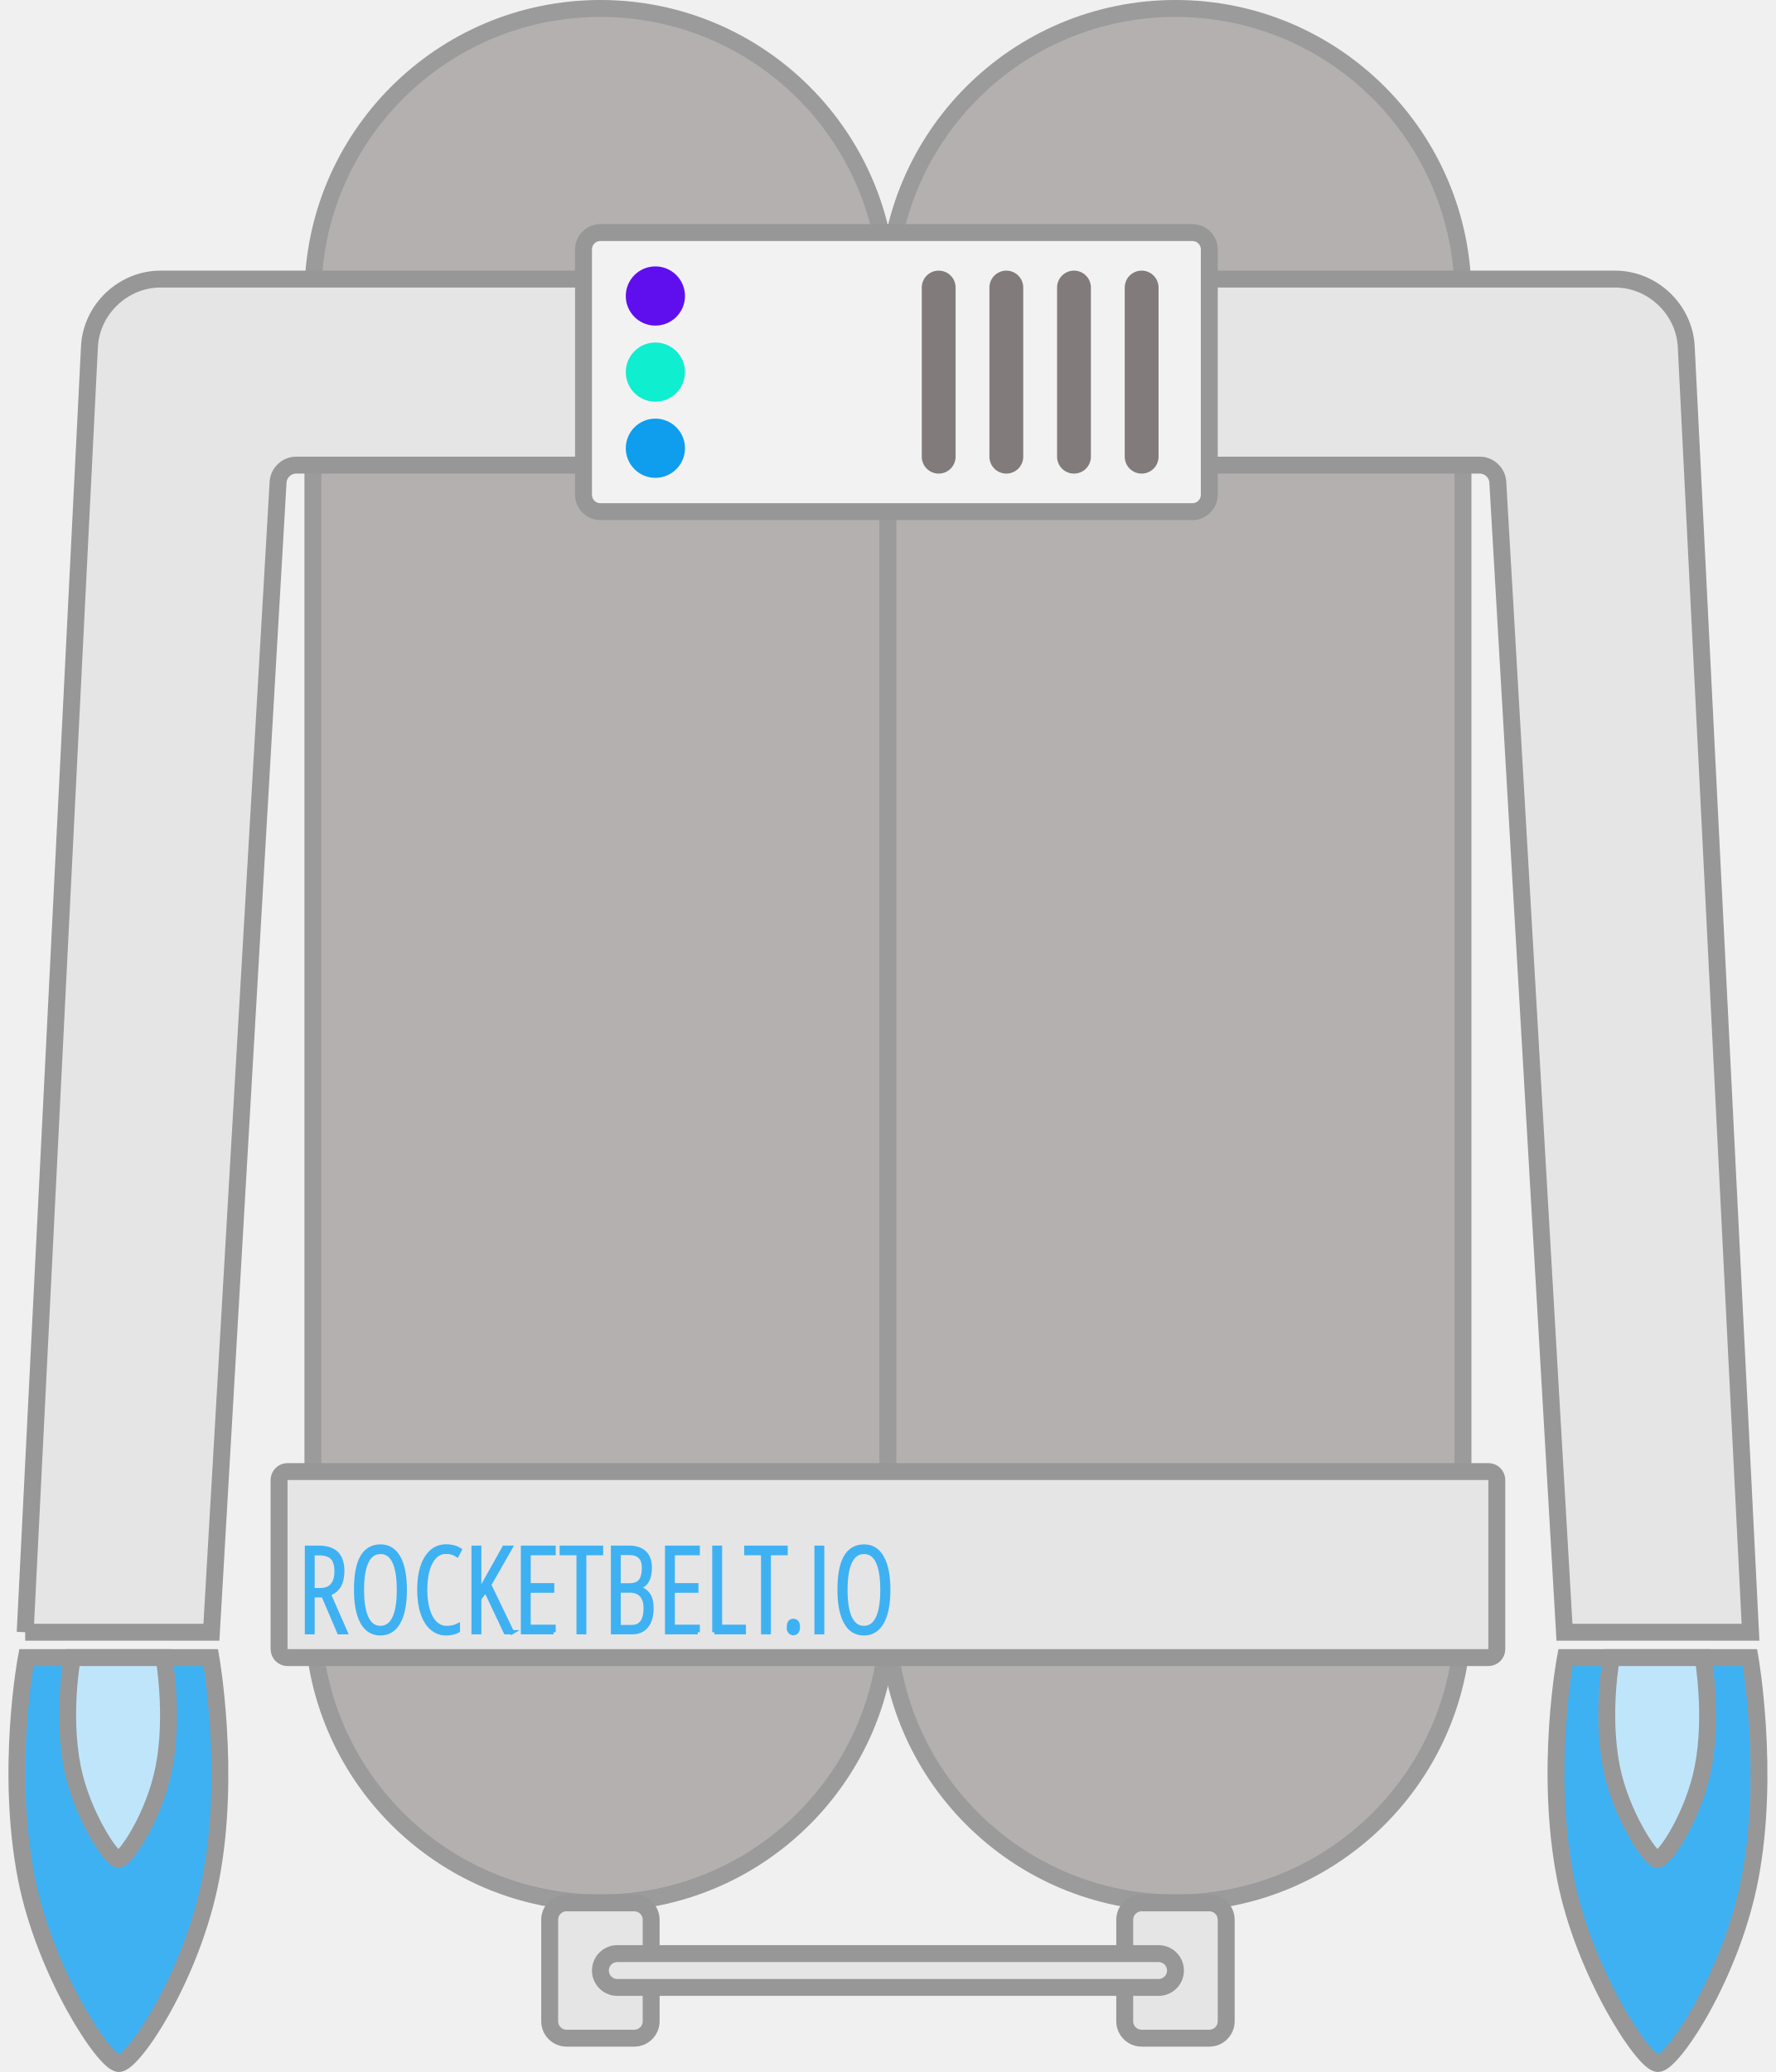
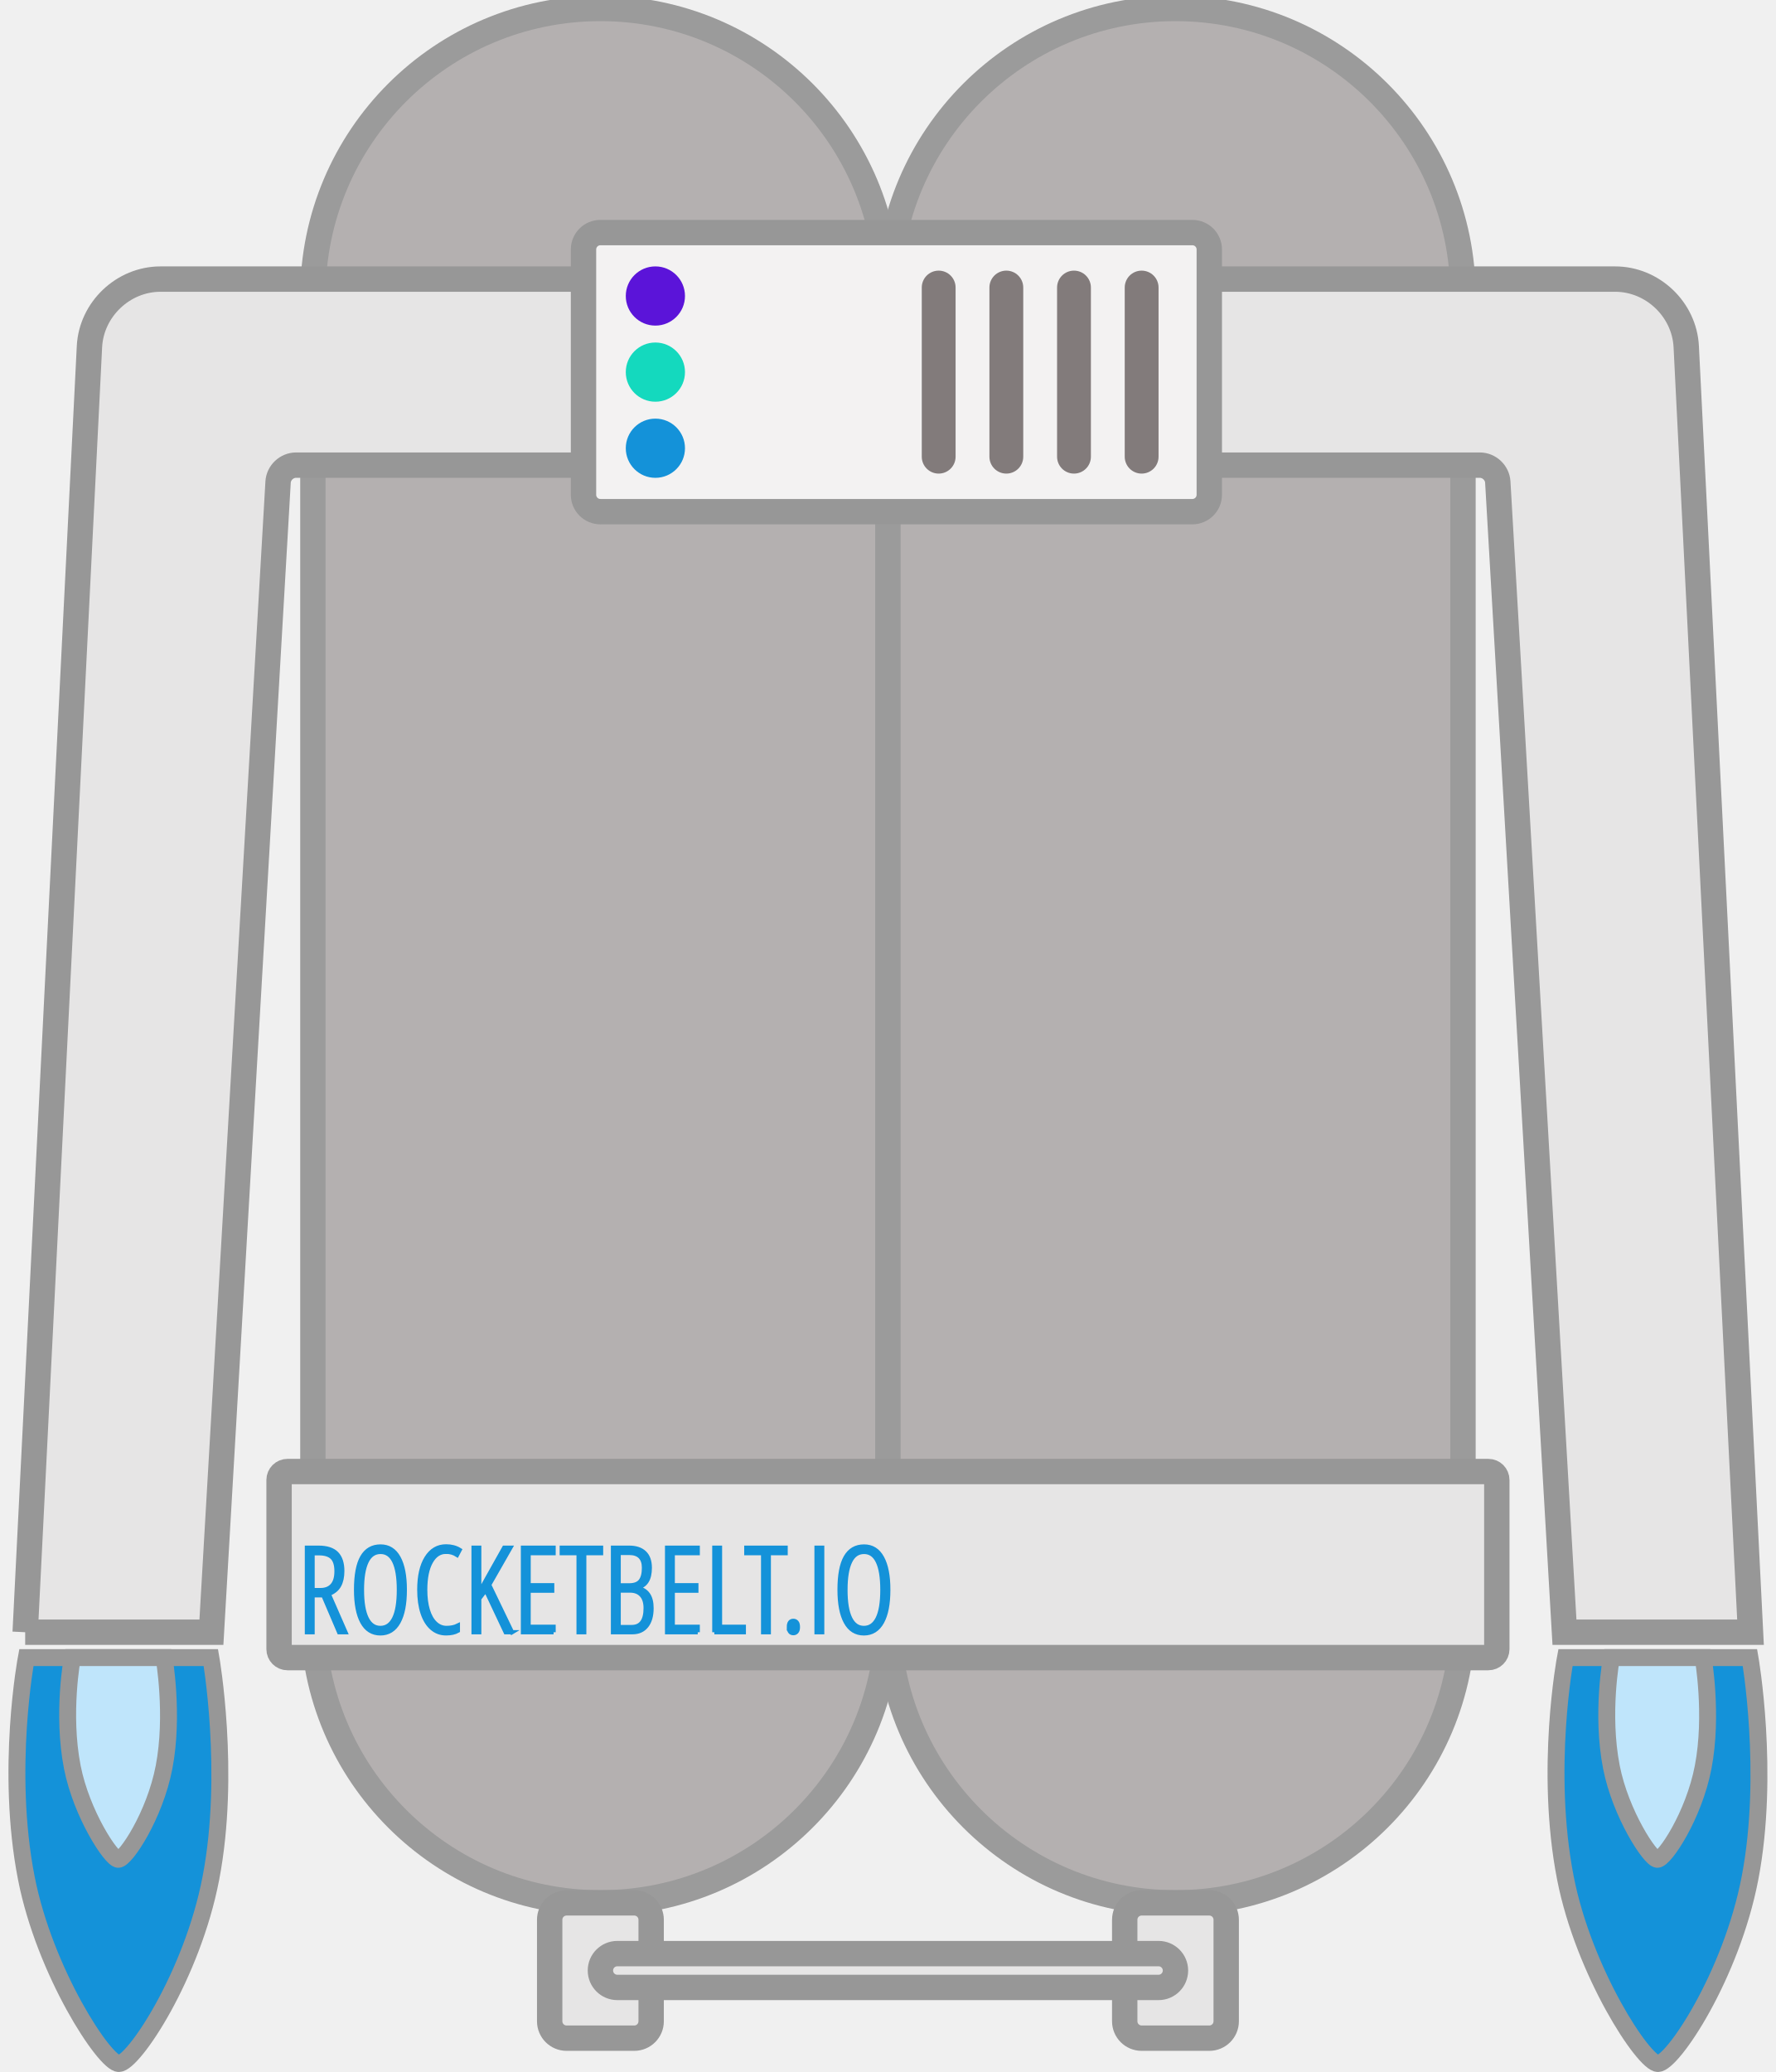
<svg xmlns="http://www.w3.org/2000/svg" xmlns:xlink="http://www.w3.org/1999/xlink" viewBox="42 83 210 245">
  <defs>
    <rect id="path-1" x="24" width="4" height="24" rx="2" />
    <mask id="mask-2" x="0" y="0" width="4" height="24" fill="#fff">
      <use xlink:href="#path-1" />
    </mask>
    <rect id="path-3" x="16" width="4" height="24" rx="2" />
    <mask id="mask-4" x="0" y="0" width="4" height="24" fill="#fff">
      <use xlink:href="#path-3" />
    </mask>
    <rect id="path-5" x="8" width="4" height="24" rx="2" />
    <mask id="mask-6" x="0" y="0" width="4" height="24" fill="#fff">
      <use xlink:href="#path-5" />
    </mask>
    <rect id="path-7" width="4" height="24" rx="2" />
    <mask id="mask-8" x="0" y="0" width="4" height="24" fill="#fff">
      <use xlink:href="#path-7" />
    </mask>
  </defs>
  <g id="Group-6" fill="none" fill-rule="evenodd">
    <g id="Group-5">
-       <g id="Tanks" transform="translate(79 84)" stroke="#9B9B9B" stroke-width="2" fill="#B4B0B0">
+       <g id="Tanks" transform="translate(79 84)" stroke="#9B9B9B" stroke-width="3" fill="#B4B0B0">
        <rect id="Rectangle" width="68" height="224" rx="34" />
        <rect id="Rectangle-Copy-2" x="68" width="68" height="224" rx="34" />
      </g>
-       <g id="Bracket---Bottom" transform="translate(107 308)" stroke="#979797" stroke-width="2" fill="#E6E5E5">
+       <g id="Bracket---Bottom" transform="translate(107 308)" stroke="#979797" stroke-width="3" fill="#E6E5E5">
        <rect id="Rectangle-18-Copy-3" transform="matrix(1 0 0 -1 0 16)" width="12" height="16" rx="2" />
        <rect id="Rectangle-18-Copy-2" transform="matrix(1 0 0 -1 0 16)" x="68" width="12" height="16" rx="2" />
        <rect id="Rectangle-13" x="6" y="6" width="68" height="4" rx="2" />
      </g>
      <g id="Straps" transform="translate(75 257)">
-         <rect id="Rectangle-3-Copy" stroke="#979797" stroke-width="2" fill="#E6E5E5" width="144" height="22" rx="1" />
-         <path d="M3.963 14.632V19h-.67V9.006H4.66c.975 0 1.688.23 2.14.69.45.46.676 1.15.676 2.065 0 .693-.123 1.263-.37 1.71-.245.446-.657.78-1.236 1.005L7.852 19H7.1l-1.866-4.368h-1.27zm0-.615H4.9c.605 0 1.072-.187 1.4-.56.33-.375.493-.93.493-1.67 0-.75-.168-1.293-.503-1.626-.335-.332-.862-.498-1.582-.498h-.745v4.355zm10.905-.028c0 1.654-.248 2.925-.742 3.814-.494.888-1.21 1.333-2.143 1.333-.943 0-1.66-.448-2.147-1.344-.487-.895-.73-2.168-.73-3.817 0-1.723.24-3.006.724-3.85.483-.842 1.207-1.264 2.173-1.264.93 0 1.64.443 2.13 1.33.49.886.735 2.152.735 3.797zm-5.066 0c0 1.485.186 2.607.557 3.366.37.76.912 1.138 1.623 1.138.715 0 1.26-.376 1.63-1.128.372-.752.557-1.877.557-3.377 0-1.482-.182-2.6-.546-3.354-.365-.754-.905-1.13-1.62-1.13-.734 0-1.285.38-1.65 1.144-.368.763-.552 1.876-.552 3.34zm9.94-4.5c-.75 0-1.35.4-1.793 1.194-.445.795-.667 1.897-.667 3.305 0 .915.102 1.713.307 2.392.205.68.5 1.2.882 1.565.383.365.827.547 1.333.547.52 0 .966-.093 1.34-.28v.615c-.356.204-.823.307-1.402.307-.633 0-1.188-.205-1.664-.616-.477-.41-.845-1.002-1.105-1.78-.26-.776-.39-1.698-.39-2.764 0-1.595.284-2.85.85-3.76.57-.912 1.342-1.367 2.322-1.367.61 0 1.144.14 1.6.422l-.308.588c-.384-.246-.82-.37-1.307-.37zM27.546 19h-.752l-2.35-4.983-.774 1.018V19H23V9.006h.67v5.29c.23-.437 1.216-2.2 2.952-5.29h.732l-2.51 4.395 2.7 5.6zm4.917 0H28.84V9.006h3.622v.642H29.51v3.794h2.788v.643h-2.79v4.272h2.954V19zm3.625 0h-.67V9.648h-1.99v-.642h4.65v.642h-1.99V19zm3.4-9.994H41.4c.784 0 1.386.2 1.808.6.422.402.632.995.632 1.78 0 1.352-.494 2.127-1.483 2.323v.054c.57.118.993.372 1.27.762.28.39.418.933.418 1.63 0 .893-.198 1.59-.594 2.092-.396.5-.952.752-1.667.752h-2.297V9.006zm.67 4.45h1.257c.624 0 1.07-.172 1.336-.516.267-.344.4-.867.4-1.57 0-.564-.147-.997-.44-1.298-.295-.3-.73-.45-1.31-.45h-1.244v3.834zm0 .615v4.315h1.537c1.103 0 1.654-.748 1.654-2.242 0-.666-.162-1.177-.485-1.535-.324-.358-.777-.537-1.36-.537h-1.347zM49.508 19h-3.624V9.006h3.623v.642h-2.954v3.794h2.79v.643h-2.79v4.272h2.953V19zm1.963 0V9.006h.67v9.35h2.816V19h-3.487zm6.44 0h-.67V9.648h-1.988v-.642h4.648v.642h-1.99V19zm2.375-.615c0-.488.178-.732.533-.732.147 0 .272.055.377.164.105.11.157.3.157.568 0 .26-.052.445-.157.557-.105.112-.23.167-.376.167-.354 0-.532-.242-.532-.725zm3.27.615V9.006h.67V19h-.67zm8.484-5.01c0 1.654-.247 2.925-.74 3.814-.496.888-1.21 1.333-2.144 1.333-.944 0-1.66-.448-2.147-1.344-.487-.895-.73-2.168-.73-3.817 0-1.723.24-3.006.724-3.85.483-.842 1.208-1.264 2.174-1.264.93 0 1.64.443 2.13 1.33.49.886.734 2.152.734 3.797zm-5.065 0c0 1.485.186 2.607.557 3.366.37.76.913 1.138 1.624 1.138.715 0 1.258-.376 1.63-1.128.37-.752.557-1.877.557-3.377 0-1.482-.182-2.6-.547-3.354-.364-.754-.904-1.13-1.62-1.13-.734 0-1.284.38-1.65 1.144-.368.763-.55 1.876-.55 3.34z" id="uri" stroke="#3EB1F3" stroke-width=".5" fill="#3EB1F3" />
+         <rect id="Rectangle-3-Copy" stroke="#979797" stroke-width="3" fill="#E6E5E5" width="144" height="22" rx="1" />
+         <path d="M3.963 14.632V19h-.67V9.006H4.66c.975 0 1.688.23 2.14.69.45.46.676 1.15.676 2.065 0 .693-.123 1.263-.37 1.71-.245.446-.657.78-1.236 1.005L7.852 19H7.1l-1.866-4.368h-1.27zm0-.615H4.9c.605 0 1.072-.187 1.4-.56.33-.375.493-.93.493-1.67 0-.75-.168-1.293-.503-1.626-.335-.332-.862-.498-1.582-.498h-.745v4.355zm10.905-.028c0 1.654-.248 2.925-.742 3.814-.494.888-1.21 1.333-2.143 1.333-.943 0-1.66-.448-2.147-1.344-.487-.895-.73-2.168-.73-3.817 0-1.723.24-3.006.724-3.85.483-.842 1.207-1.264 2.173-1.264.93 0 1.64.443 2.13 1.33.49.886.735 2.152.735 3.797zm-5.066 0c0 1.485.186 2.607.557 3.366.37.76.912 1.138 1.623 1.138.715 0 1.26-.376 1.63-1.128.372-.752.557-1.877.557-3.377 0-1.482-.182-2.6-.546-3.354-.365-.754-.905-1.13-1.62-1.13-.734 0-1.285.38-1.65 1.144-.368.763-.552 1.876-.552 3.34zm9.94-4.5c-.75 0-1.35.4-1.793 1.194-.445.795-.667 1.897-.667 3.305 0 .915.102 1.713.307 2.392.205.68.5 1.2.882 1.565.383.365.827.547 1.333.547.52 0 .966-.093 1.34-.28v.615c-.356.204-.823.307-1.402.307-.633 0-1.188-.205-1.664-.616-.477-.41-.845-1.002-1.105-1.78-.26-.776-.39-1.698-.39-2.764 0-1.595.284-2.85.85-3.76.57-.912 1.342-1.367 2.322-1.367.61 0 1.144.14 1.6.422l-.308.588c-.384-.246-.82-.37-1.307-.37zM27.546 19h-.752l-2.35-4.983-.774 1.018V19H23V9.006h.67v5.29c.23-.437 1.216-2.2 2.952-5.29h.732l-2.51 4.395 2.7 5.6zm4.917 0H28.84V9.006h3.622v.642H29.51v3.794h2.788v.643h-2.79v4.272h2.954V19zm3.625 0h-.67V9.648h-1.99v-.642h4.65v.642h-1.99V19zm3.4-9.994H41.4c.784 0 1.386.2 1.808.6.422.402.632.995.632 1.78 0 1.352-.494 2.127-1.483 2.323v.054c.57.118.993.372 1.27.762.28.39.418.933.418 1.63 0 .893-.198 1.59-.594 2.092-.396.5-.952.752-1.667.752h-2.297V9.006zm.67 4.45h1.257c.624 0 1.07-.172 1.336-.516.267-.344.4-.867.4-1.57 0-.564-.147-.997-.44-1.298-.295-.3-.73-.45-1.31-.45h-1.244v3.834zm0 .615v4.315h1.537c1.103 0 1.654-.748 1.654-2.242 0-.666-.162-1.177-.485-1.535-.324-.358-.777-.537-1.36-.537h-1.347zM49.508 19h-3.624V9.006h3.623v.642h-2.954v3.794h2.79v.643h-2.79v4.272h2.953V19zm1.963 0V9.006h.67v9.35h2.816V19h-3.487zm6.44 0h-.67V9.648h-1.988v-.642h4.648v.642h-1.99V19zm2.375-.615c0-.488.178-.732.533-.732.147 0 .272.055.377.164.105.11.157.3.157.568 0 .26-.052.445-.157.557-.105.112-.23.167-.376.167-.354 0-.532-.242-.532-.725zm3.27.615V9.006h.67V19h-.67zm8.484-5.01c0 1.654-.247 2.925-.74 3.814-.496.888-1.21 1.333-2.144 1.333-.944 0-1.66-.448-2.147-1.344-.487-.895-.73-2.168-.73-3.817 0-1.723.24-3.006.724-3.85.483-.842 1.208-1.264 2.174-1.264.93 0 1.64.443 2.13 1.33.49.886.734 2.152.734 3.797zm-5.065 0c0 1.485.186 2.607.557 3.366.37.76.913 1.138 1.624 1.138.715 0 1.258-.376 1.63-1.128.37-.752.557-1.877.557-3.377 0-1.482-.182-2.6-.547-3.354-.364-.754-.904-1.13-1.62-1.13-.734 0-1.284.38-1.65 1.144-.368.763-.55 1.876-.55 3.34z" id="uri" stroke="#1492d9" stroke-width=".5" fill="#1492d9" />
      </g>
      <g id="flame-l" stroke="#979797" stroke-width="2">
-         <path d="M56.053 327c-1.675 0-8.765-10.838-10.937-21.913-2.51-12.8 0-26.087 0-26.087h21.82s2.393 13.636 0 26.087C64.724 316.6 57.786 327 56.053 327z" id="Path-9" fill="#3EB1F3" />
+         <path d="M56.053 327c-1.675 0-8.765-10.838-10.937-21.913-2.51-12.8 0-26.087 0-26.087h21.82s2.393 13.636 0 26.087C64.724 316.6 57.786 327 56.053 327z" id="Path-9" fill="#1492d9" />
        <path d="M55.99 302.853c-.833 0-4.356-5.386-5.436-10.89-1.247-6.36 0-12.963 0-12.963h10.844s1.19 6.776 0 12.963c-1.1 5.72-4.547 10.89-5.41 10.89z" id="Path-9-Copy" fill="#BFE5FB" />
      </g>
      <g id="flame-r" stroke="#979797" stroke-width="2">
-         <path d="M238.053 327c-1.675 0-8.765-10.838-10.937-21.913-2.51-12.8 0-26.087 0-26.087h21.82s2.393 13.636 0 26.087C246.724 316.6 239.786 327 238.053 327z" id="Path-9" fill="#3EB1F3" />
+         <path d="M238.053 327c-1.675 0-8.765-10.838-10.937-21.913-2.51-12.8 0-26.087 0-26.087h21.82s2.393 13.636 0 26.087C246.724 316.6 239.786 327 238.053 327z" id="Path-9" fill="#1492d9" />
        <path d="M237.99 302.853c-.833 0-4.356-5.386-5.436-10.89-1.247-6.36 0-12.963 0-12.963h10.844s1.19 6.776 0 12.963c-1.1 5.72-4.547 10.89-5.41 10.89z" id="Path-9-Copy" fill="#BFE5FB" />
      </g>
-       <path d="M44.977 276H67l7.884-135.996c.064-1.107 1.017-2.004 2.124-2.004h139.984c1.11 0 2.06.9 2.124 2.004L227 276h22l-7.6-152.01c-.22-4.413-3.988-7.99-8.404-7.99H60.98c-4.42 0-8.182 3.585-8.402 7.99L44.978 276z" id="Path-10" stroke="#979797" stroke-width="2" fill="#E6E5E5" />
+       <path d="M44.977 276H67l7.884-135.996c.064-1.107 1.017-2.004 2.124-2.004h139.984c1.11 0 2.06.9 2.124 2.004L227 276h22l-7.6-152.01c-.22-4.413-3.988-7.99-8.404-7.99H60.98c-4.42 0-8.182 3.585-8.402 7.99L44.978 276z" id="Path-10" stroke="#979797" stroke-width="3" fill="#E6E5E5" />
      <g id="Top-Box" transform="translate(111 110)">
-         <rect id="Rectangle-6" stroke="#979797" stroke-width="2" fill="#F3F2F2" y=".5" width="74" height="33" rx="2" />
-         <g id="Vents" transform="translate(40 5)" stroke="#827B7B" stroke-width="2" fill="#827B7B">
+         <rect id="Rectangle-6" stroke="#979797" stroke-width="3" fill="#F3F2F2" y=".5" width="74" height="33" rx="2" />
+         <g id="Vents" transform="translate(40 5)" stroke="#827B7B" stroke-width="3" fill="#827B7B">
          <use id="Rectangle-7" mask="url(#mask-2)" xlink:href="#path-1" />
          <use id="Rectangle-7-Copy" mask="url(#mask-4)" xlink:href="#path-3" />
          <use id="Rectangle-7-Copy-2" mask="url(#mask-6)" xlink:href="#path-5" />
          <use id="Rectangle-7-Copy-3" mask="url(#mask-8)" xlink:href="#path-7" />
        </g>
        <g id="Lights" transform="translate(5 4.5)">
-           <ellipse id="light-1" fill="#5F0FEE" cx="3.5" cy="3.5" rx="3.5" ry="3.5" />
-           <ellipse id="light-2" fill="#0FEECF" cx="3.5" cy="12.5" rx="3.5" ry="3.5" />
-           <ellipse id="light-3" fill="#0F9DEE" cx="3.5" cy="21.5" rx="3.5" ry="3.5" />
+           <ellipse id="light-1" fill="#5b14d9" cx="3.5" cy="3.5" rx="3.5" ry="3.5" />
+           <ellipse id="light-2" fill="#14d9be" cx="3.5" cy="12.5" rx="3.5" ry="3.5" />
+           <ellipse id="light-3" fill="#1492d9" cx="3.5" cy="21.5" rx="3.5" ry="3.5" />
        </g>
      </g>
    </g>
  </g>
</svg>
